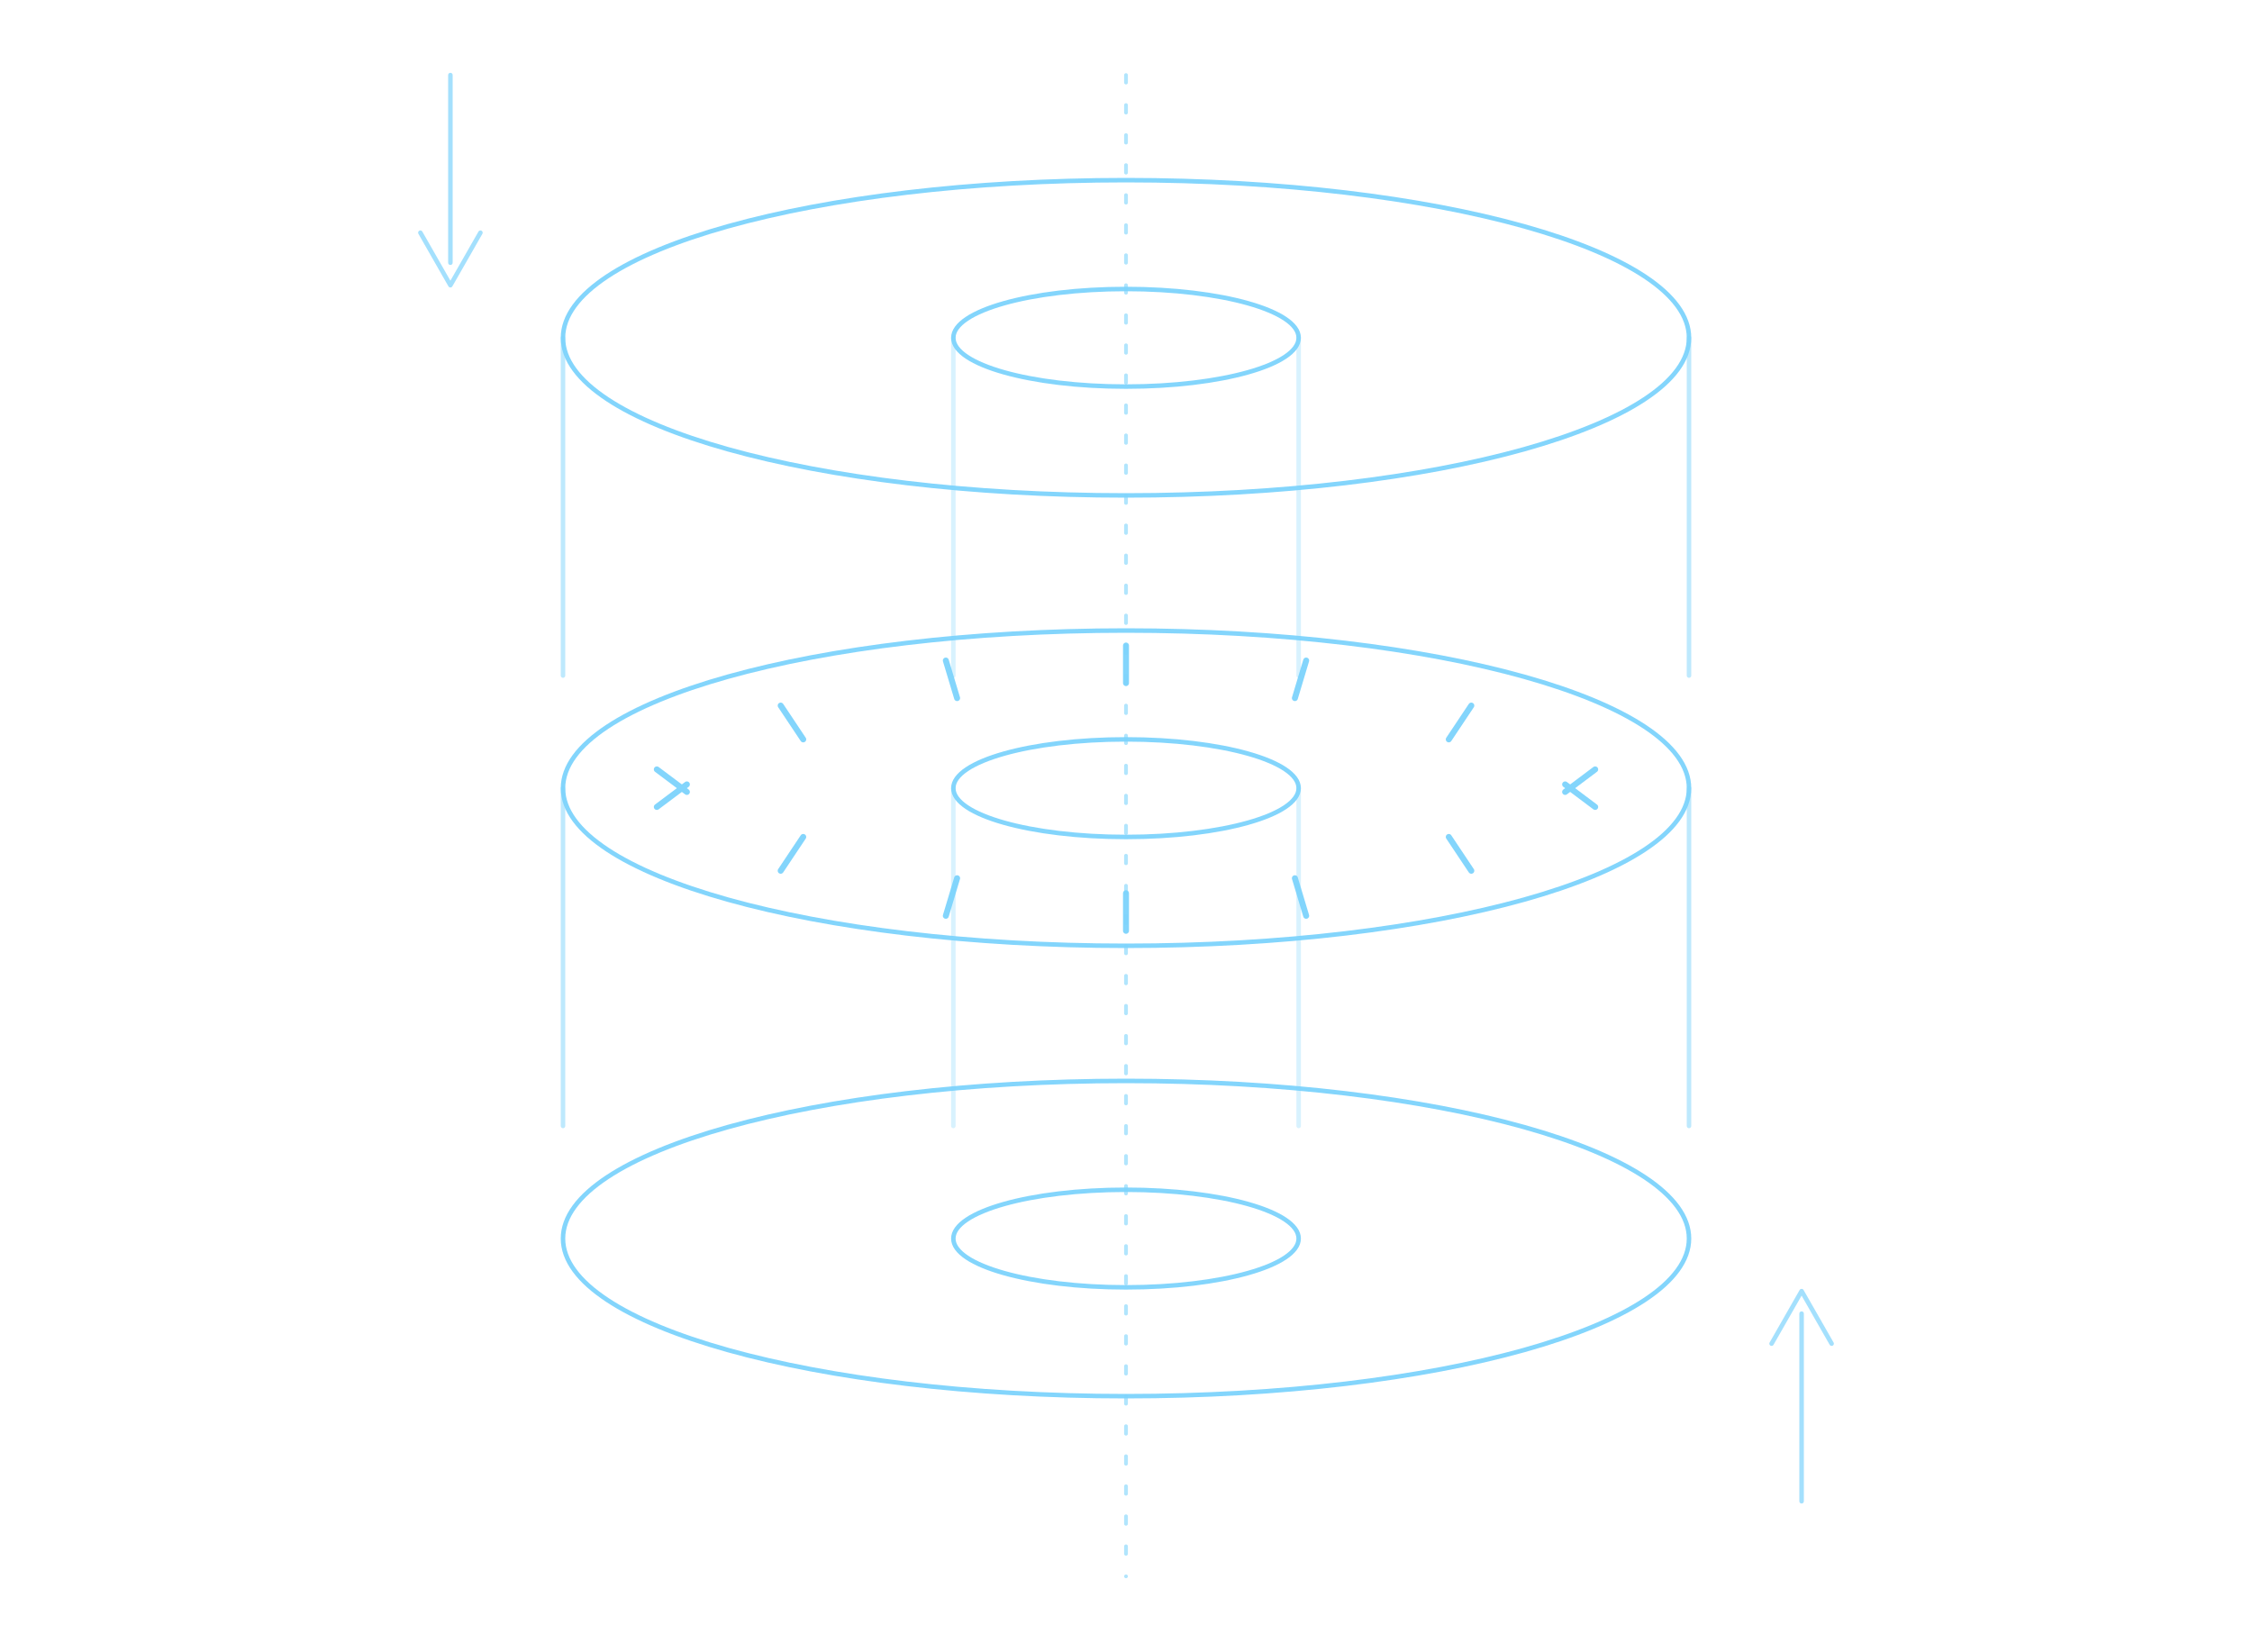
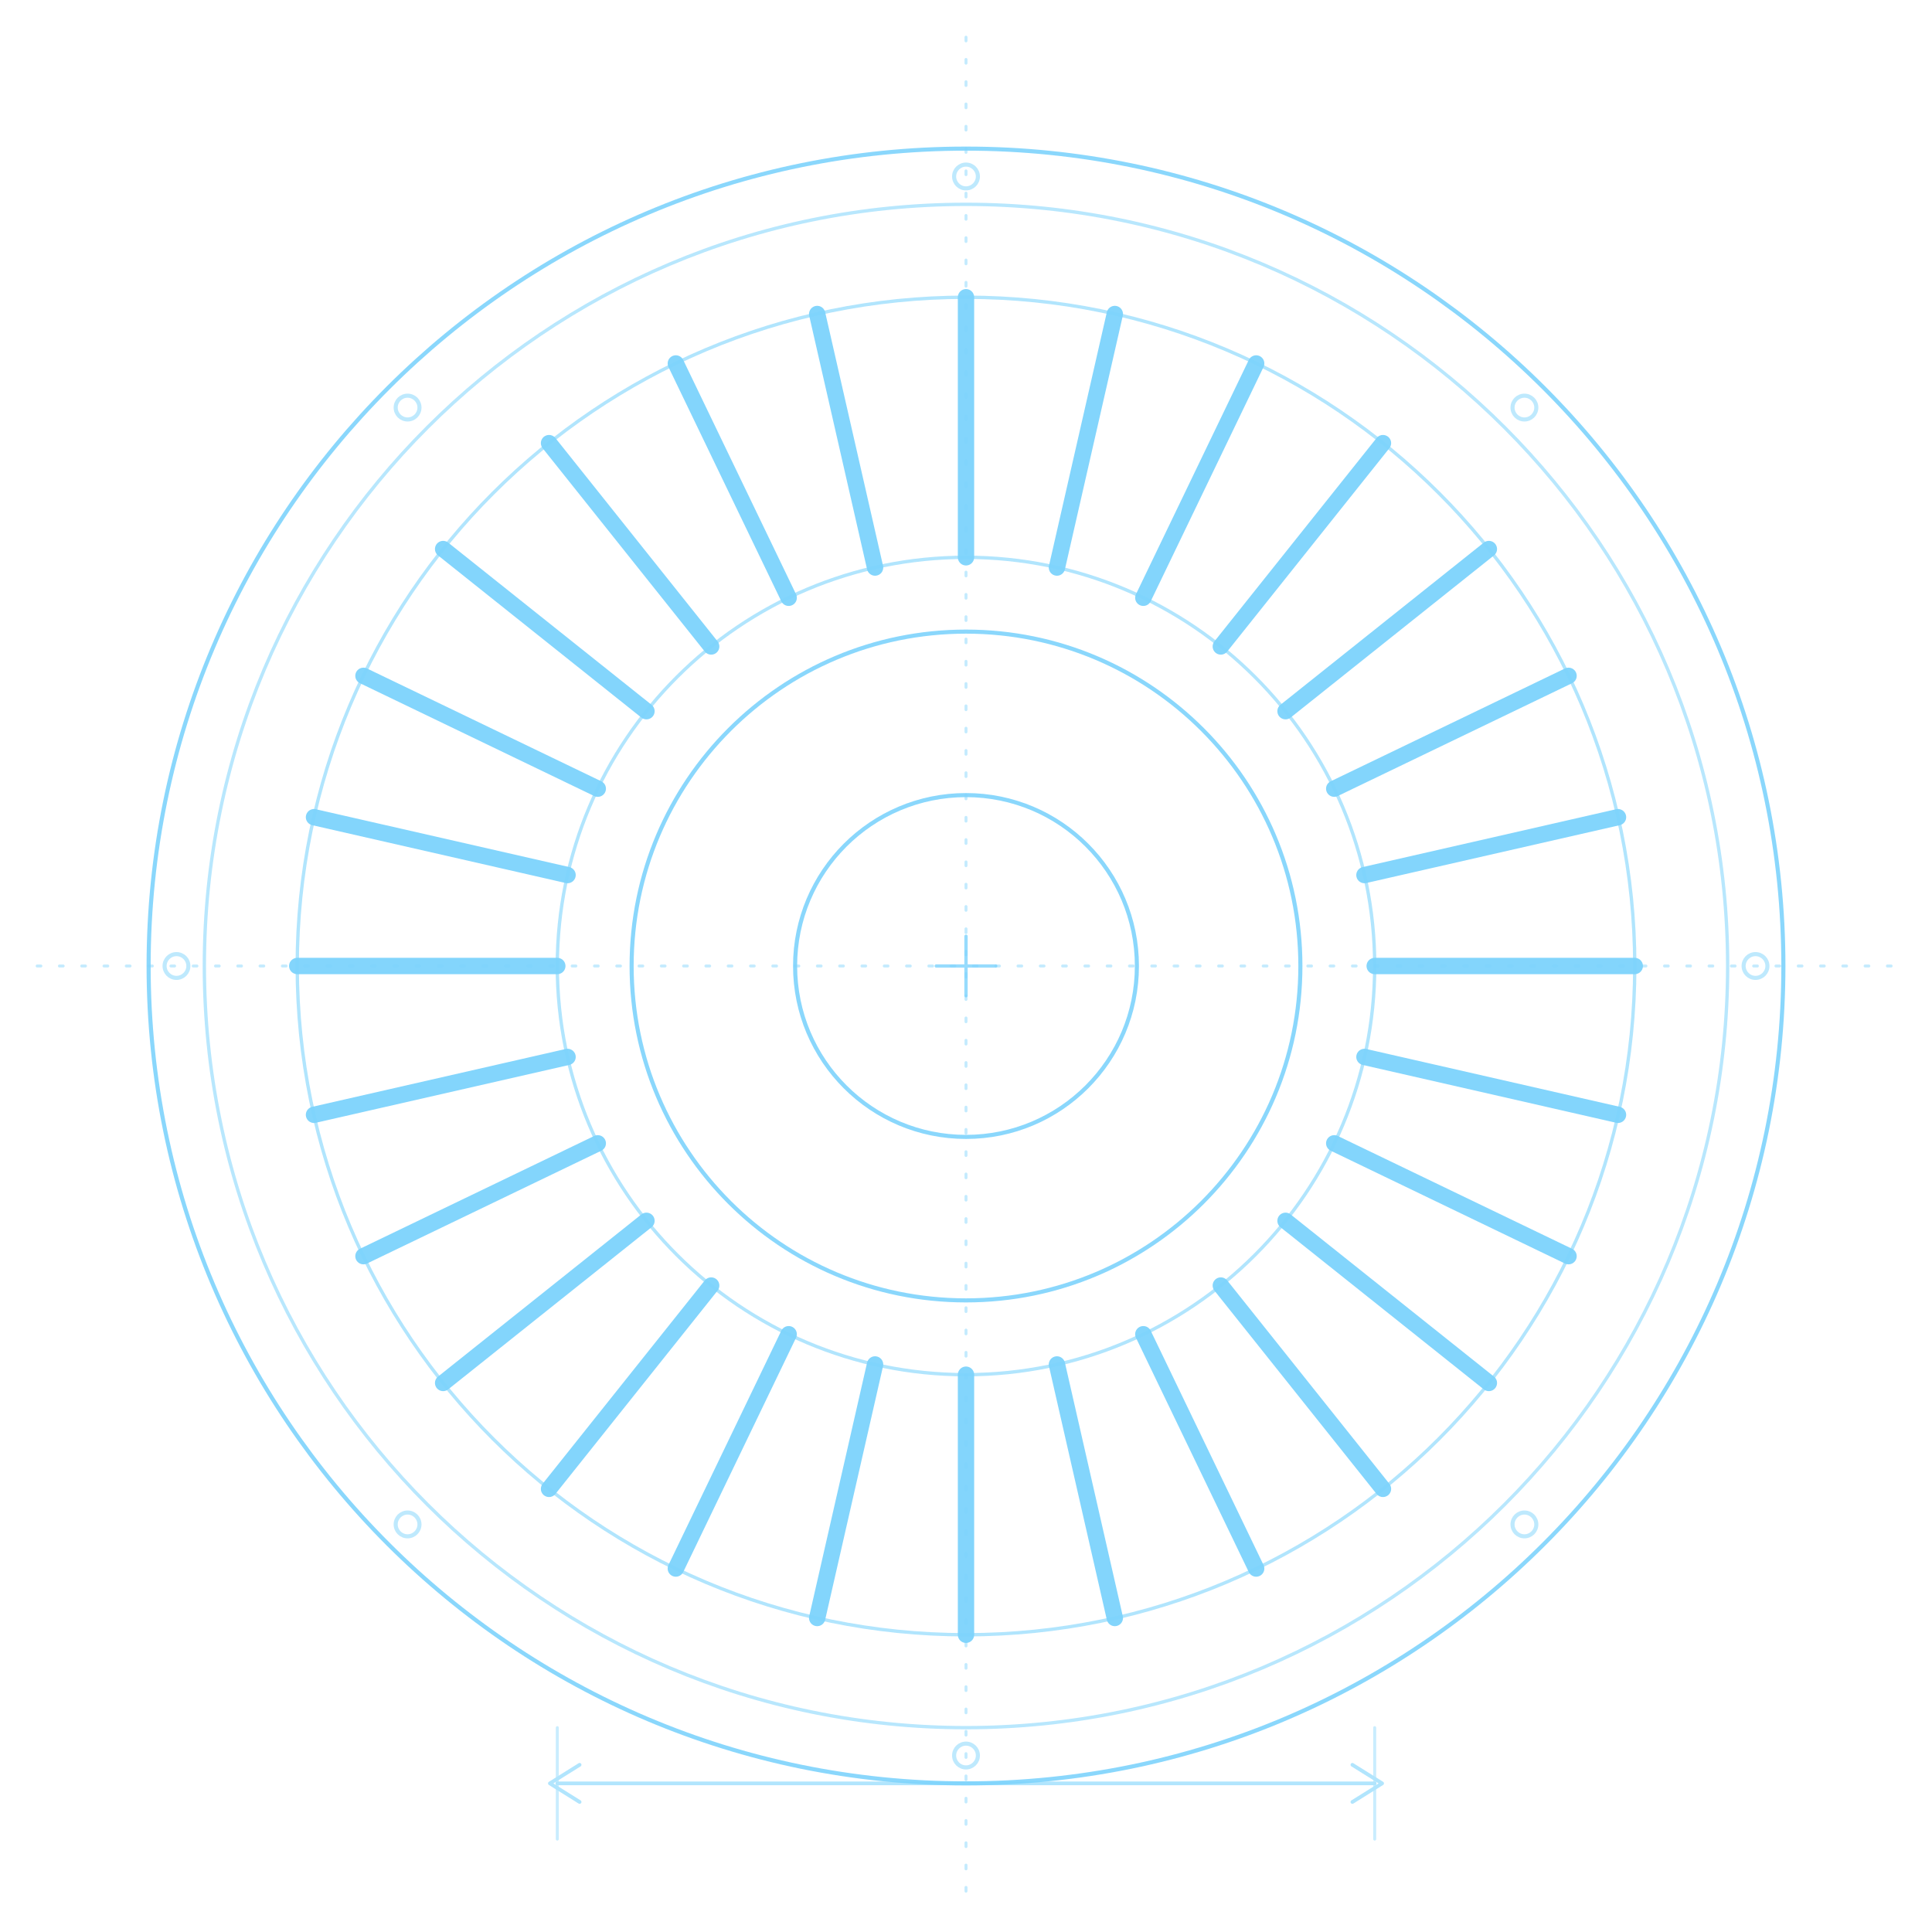
- <svg xmlns="http://www.w3.org/2000/svg" viewBox="0 0 600 440" fill="none" stroke="#7dd3fc" stroke-width="1.2" stroke-linecap="round" stroke-linejoin="round">
-   <line x1="300" y1="20" x2="300" y2="420" stroke-dasharray="2 6" stroke-width="1" opacity="0.6" />
-   <g opacity="0.95">
-     <ellipse cx="300" cy="90" rx="150" ry="42" />
-     <ellipse cx="300" cy="90" rx="46" ry="13" />
-   </g>
-   <line x1="150" y1="90" x2="150" y2="180" opacity="0.5" />
-   <line x1="450" y1="90" x2="450" y2="180" opacity="0.5" />
-   <line x1="254" y1="90" x2="254" y2="180" opacity="0.3" />
-   <line x1="346" y1="90" x2="346" y2="180" opacity="0.3" />
-   <g opacity="0.95">
-     <ellipse cx="300" cy="210" rx="150" ry="42" />
-     <ellipse cx="300" cy="210" rx="46" ry="13" />
-     <g stroke-width="1.6">
-       <line x1="300" y1="172" x2="300" y2="182" />
-       <line x1="252" y1="176" x2="255" y2="186" />
-       <line x1="208" y1="188" x2="214" y2="197" />
-       <line x1="175" y1="205" x2="183" y2="211" />
-       <line x1="175" y1="215" x2="183" y2="209" />
-       <line x1="208" y1="232" x2="214" y2="223" />
-       <line x1="252" y1="244" x2="255" y2="234" />
-       <line x1="300" y1="248" x2="300" y2="238" />
-       <line x1="348" y1="244" x2="345" y2="234" />
-       <line x1="392" y1="232" x2="386" y2="223" />
-       <line x1="425" y1="215" x2="417" y2="209" />
-       <line x1="425" y1="205" x2="417" y2="211" />
-       <line x1="392" y1="188" x2="386" y2="197" />
-       <line x1="348" y1="176" x2="345" y2="186" />
+ <svg xmlns="http://www.w3.org/2000/svg" viewBox="0 0 520 520" fill="none" stroke="#7dd3fc" stroke-width="1.1" stroke-linecap="round" stroke-linejoin="round">
+   <g transform="translate(260 260)">
+     <line x1="-250" y1="0" x2="250" y2="0" stroke-dasharray="1 5" stroke-width="0.8" opacity="0.45" />
+     <line x1="0" y1="-250" x2="0" y2="250" stroke-dasharray="1 5" stroke-width="0.8" opacity="0.45" />
+     <circle r="220" opacity="0.9" />
+     <circle r="205" stroke-width="0.9" opacity="0.55" />
+     <circle r="180" stroke-width="0.9" opacity="0.6" />
+     <circle r="110" stroke-width="0.9" opacity="0.6" />
+     <circle r="90" opacity="0.9" />
+     <circle r="46" opacity="0.9" />
+     <g opacity="0.5">
+       <circle cx="0" cy="-212.5" r="3.2" />
+       <circle cx="150.3" cy="-150.3" r="3.2" />
+       <circle cx="212.5" cy="0" r="3.2" />
+       <circle cx="150.3" cy="150.3" r="3.2" />
+       <circle cx="0" cy="212.5" r="3.2" />
+       <circle cx="-150.3" cy="150.3" r="3.2" />
+       <circle cx="-212.5" cy="0" r="3.2" />
+       <circle cx="-150.3" cy="-150.3" r="3.2" />
+     </g>
+     <g stroke-width="4.2" stroke-linecap="round" opacity="0.95">
+       
    </g>
  </g>
-   <line x1="150" y1="210" x2="150" y2="300" opacity="0.5" />
-   <line x1="450" y1="210" x2="450" y2="300" opacity="0.5" />
-   <line x1="254" y1="210" x2="254" y2="300" opacity="0.3" />
-   <line x1="346" y1="210" x2="346" y2="300" opacity="0.3" />
-   <g opacity="0.95">
-     <ellipse cx="300" cy="330" rx="150" ry="42" />
-     <ellipse cx="300" cy="330" rx="46" ry="13" />
+   <g transform="translate(260 260)" stroke-width="4.4" opacity="0.95">
+     <line x1="0" y1="-180" x2="0" y2="-110" transform="rotate(0)" />
+     <line x1="0" y1="-180" x2="0" y2="-110" transform="rotate(12.857)" />
+     <line x1="0" y1="-180" x2="0" y2="-110" transform="rotate(25.714)" />
+     <line x1="0" y1="-180" x2="0" y2="-110" transform="rotate(38.571)" />
+     <line x1="0" y1="-180" x2="0" y2="-110" transform="rotate(51.429)" />
+     <line x1="0" y1="-180" x2="0" y2="-110" transform="rotate(64.286)" />
+     <line x1="0" y1="-180" x2="0" y2="-110" transform="rotate(77.143)" />
+     <line x1="0" y1="-180" x2="0" y2="-110" transform="rotate(90)" />
+     <line x1="0" y1="-180" x2="0" y2="-110" transform="rotate(102.857)" />
+     <line x1="0" y1="-180" x2="0" y2="-110" transform="rotate(115.714)" />
+     <line x1="0" y1="-180" x2="0" y2="-110" transform="rotate(128.571)" />
+     <line x1="0" y1="-180" x2="0" y2="-110" transform="rotate(141.429)" />
+     <line x1="0" y1="-180" x2="0" y2="-110" transform="rotate(154.286)" />
+     <line x1="0" y1="-180" x2="0" y2="-110" transform="rotate(167.143)" />
+     <line x1="0" y1="-180" x2="0" y2="-110" transform="rotate(180)" />
+     <line x1="0" y1="-180" x2="0" y2="-110" transform="rotate(192.857)" />
+     <line x1="0" y1="-180" x2="0" y2="-110" transform="rotate(205.714)" />
+     <line x1="0" y1="-180" x2="0" y2="-110" transform="rotate(218.571)" />
+     <line x1="0" y1="-180" x2="0" y2="-110" transform="rotate(231.429)" />
+     <line x1="0" y1="-180" x2="0" y2="-110" transform="rotate(244.286)" />
+     <line x1="0" y1="-180" x2="0" y2="-110" transform="rotate(257.143)" />
+     <line x1="0" y1="-180" x2="0" y2="-110" transform="rotate(270)" />
+     <line x1="0" y1="-180" x2="0" y2="-110" transform="rotate(282.857)" />
+     <line x1="0" y1="-180" x2="0" y2="-110" transform="rotate(295.714)" />
+     <line x1="0" y1="-180" x2="0" y2="-110" transform="rotate(308.571)" />
+     <line x1="0" y1="-180" x2="0" y2="-110" transform="rotate(321.429)" />
+     <line x1="0" y1="-180" x2="0" y2="-110" transform="rotate(334.286)" />
+     <line x1="0" y1="-180" x2="0" y2="-110" transform="rotate(347.143)" />
  </g>
-   <g opacity="0.7">
-     <line x1="120" y1="20" x2="120" y2="70" />
-     <path d="M112 62 L120 76 L128 62" />
-     <line x1="480" y1="400" x2="480" y2="350" />
-     <path d="M472 358 L480 344 L488 358" />
+   <g opacity="0.6" stroke-width="1">
+     <line x1="150" y1="480" x2="370" y2="480" />
+     <path d="M156 475 L148 480 L156 485" />
+     <path d="M364 475 L372 480 L364 485" />
+     <line x1="150" y1="465" x2="150" y2="495" stroke-width="0.8" opacity="0.7" />
+     <line x1="370" y1="465" x2="370" y2="495" stroke-width="0.8" opacity="0.7" />
+   </g>
+   <g transform="translate(260 260)" opacity="0.8" stroke-width="0.9">
+     <line x1="-8" y1="0" x2="8" y2="0" />
+     <line x1="0" y1="-8" x2="0" y2="8" />
  </g>
</svg>
